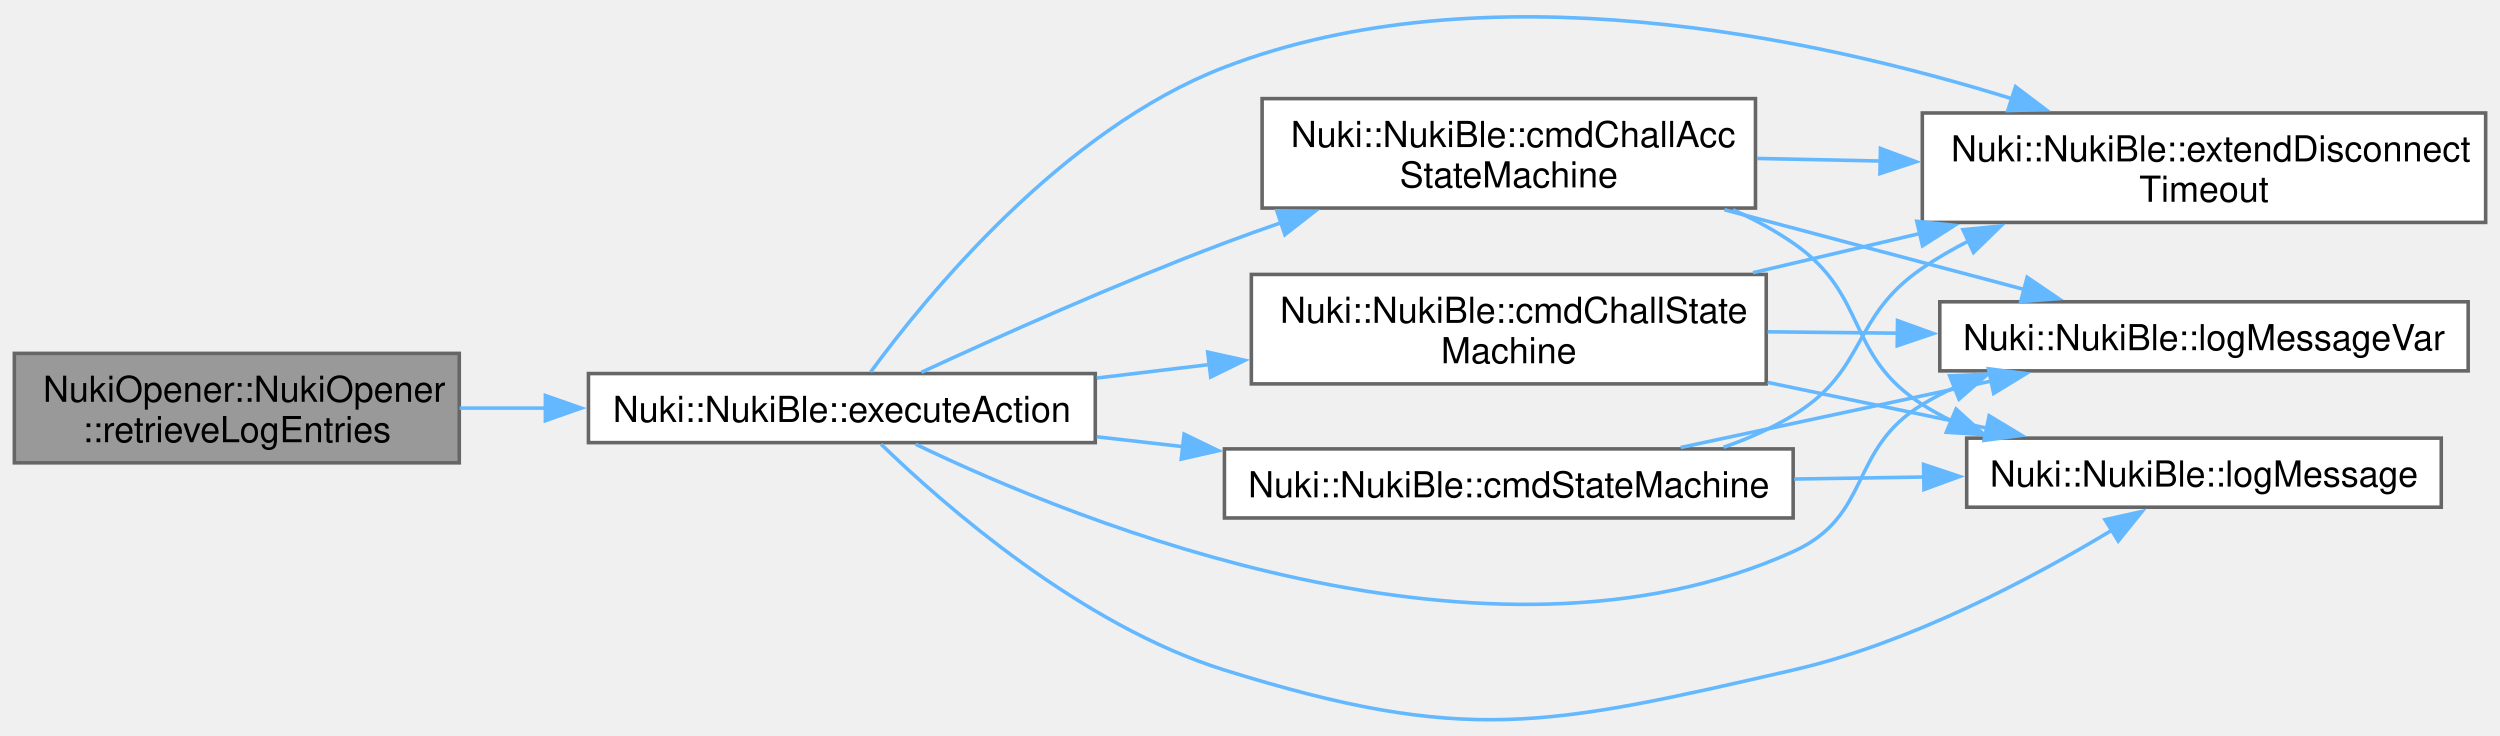
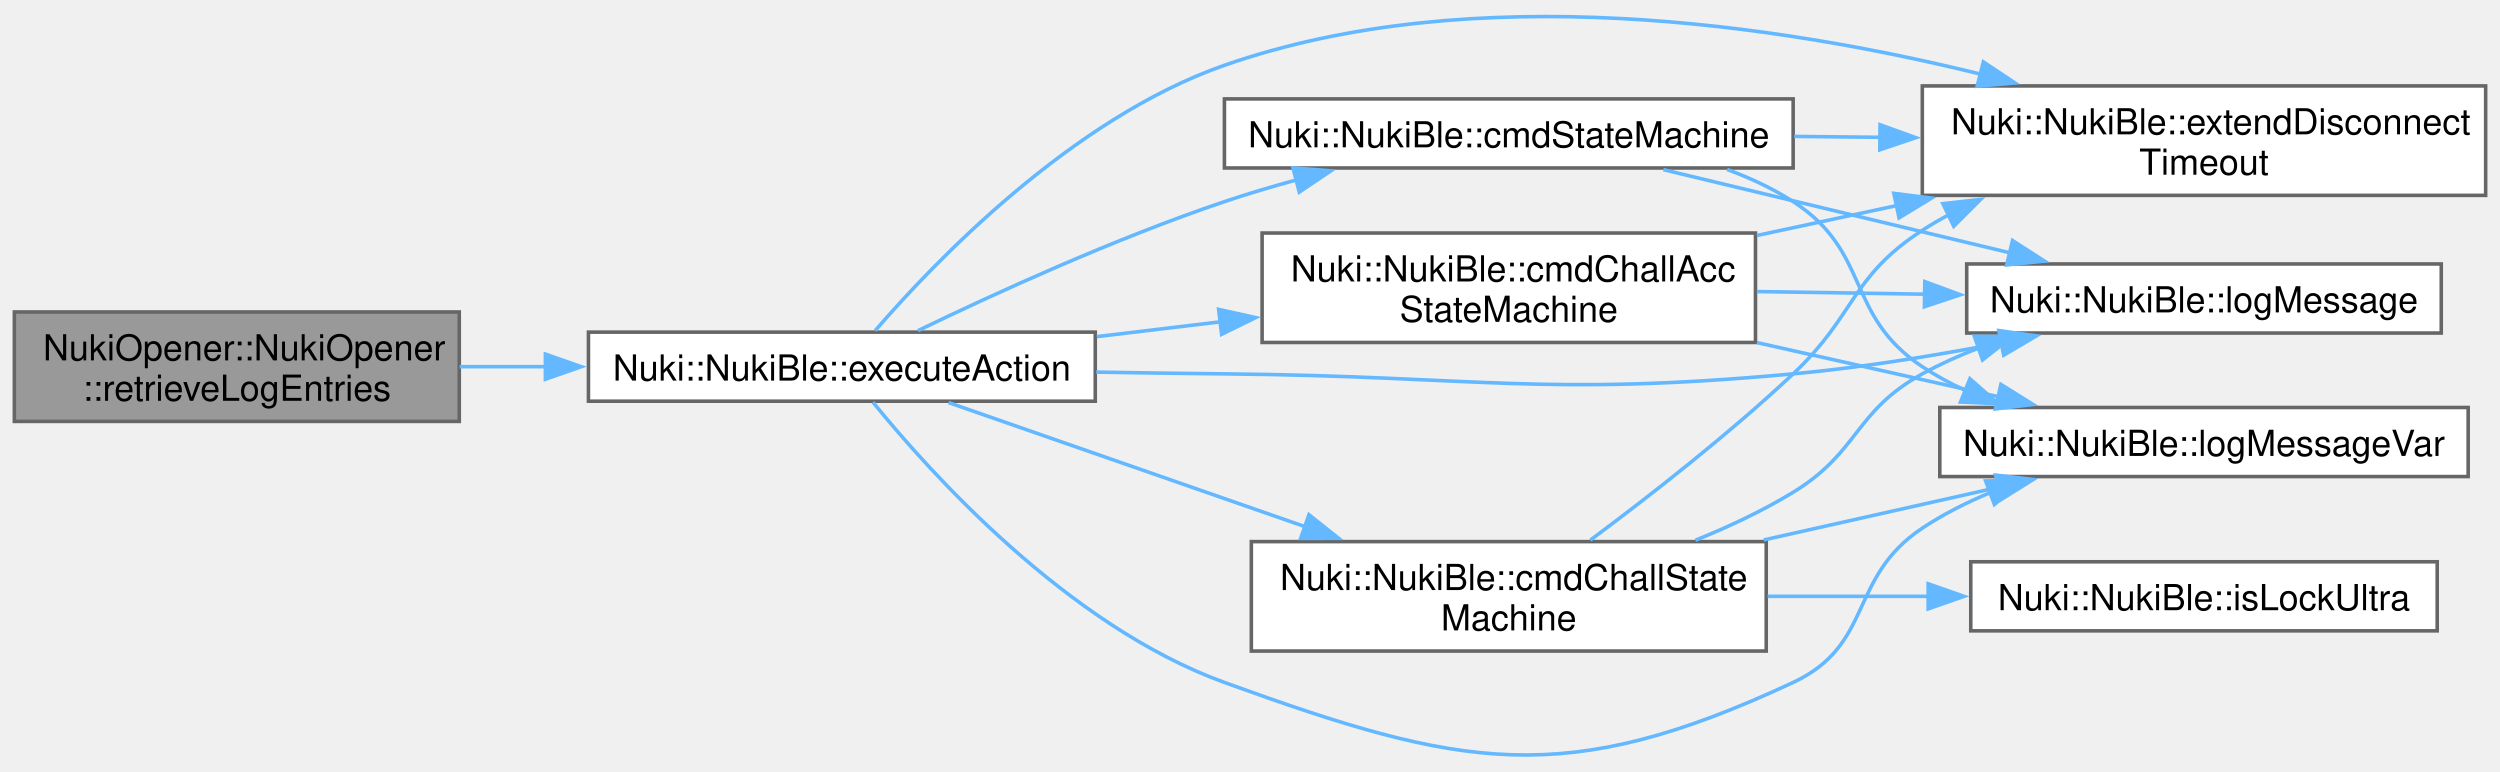
- <svg xmlns="http://www.w3.org/2000/svg" xmlns:xlink="http://www.w3.org/1999/xlink" width="697pt" height="205pt" viewBox="0.00 0.00 696.75 204.75">
-   <g id="graph0" class="graph" transform="scale(1 1) rotate(0) translate(4 200.75)">
+ <svg xmlns="http://www.w3.org/2000/svg" xmlns:xlink="http://www.w3.org/1999/xlink" width="697pt" height="215pt" viewBox="0.00 0.00 696.75 214.53">
+   <g id="graph0" class="graph" transform="scale(1 1) rotate(0) translate(4 210.53)">
    <g id="Node000001" class="node">
      <g id="a_Node000001">
        <a xlink:title="Request the opener via BLE to send the log entries.">
-           <polygon fill="#999999" stroke="#666666" points="124,-102.35 0,-102.35 0,-71.85 124,-71.85 124,-102.35" />
-           <text text-anchor="start" x="8" y="-88.85" font-family="Helvetica,sans-Serif" font-size="10.00">NukiOpener::NukiOpener</text>
-           <text text-anchor="middle" x="62" y="-77.6" font-family="Helvetica,sans-Serif" font-size="10.00">::retrieveLogEntries</text>
+           <polygon fill="#999999" stroke="#666666" points="124,-123.78 0,-123.78 0,-93.28 124,-93.28 124,-123.78" />
+           <text text-anchor="start" x="8" y="-110.28" font-family="Helvetica,sans-Serif" font-size="10.00">NukiOpener::NukiOpener</text>
+           <text text-anchor="middle" x="62" y="-99.03" font-family="Helvetica,sans-Serif" font-size="10.00">::retrieveLogEntries</text>
        </a>
      </g>
    </g>
    <g id="Node000002" class="node">
      <g id="a_Node000002">
        <a xlink:href="class_nuki_1_1_nuki_ble.html#af1f1e299e8d97e053bba80e92ba285d6" target="_top" xlink:title=" ">
-           <polygon fill="white" stroke="#666666" points="301.25,-96.73 160,-96.73 160,-77.48 301.25,-77.48 301.25,-96.73" />
-           <text text-anchor="middle" x="230.62" y="-83.23" font-family="Helvetica,sans-Serif" font-size="10.00">Nuki::NukiBle::executeAction</text>
+           <polygon fill="white" stroke="#666666" points="301.25,-118.16 160,-118.16 160,-98.91 301.25,-98.91 301.25,-118.16" />
+           <text text-anchor="middle" x="230.62" y="-104.66" font-family="Helvetica,sans-Serif" font-size="10.00">Nuki::NukiBle::executeAction</text>
        </a>
      </g>
    </g>
    <g id="edge1_Node000001_Node000002" class="edge">
      <g id="a_edge1_Node000001_Node000002">
        <a xlink:title=" ">
-           <path fill="none" stroke="#63b8ff" d="M124.1,-87.1C131.93,-87.1 140.04,-87.1 148.12,-87.1" />
-           <polygon fill="#63b8ff" stroke="#63b8ff" points="148,-90.6 158,-87.1 148,-83.6 148,-90.6" />
+           <path fill="none" stroke="#63b8ff" d="M124.1,-108.53C131.93,-108.53 140.04,-108.53 148.12,-108.53" />
+           <polygon fill="#63b8ff" stroke="#63b8ff" points="148,-112.03 158,-108.53 148,-105.03 148,-112.03" />
        </a>
      </g>
    </g>
    <g id="Node000003" class="node">
      <g id="a_Node000003">
        <a xlink:href="class_nuki_1_1_nuki_ble.html#ada0f3beebd95d35c122e25dd3f9eb886" target="_top" xlink:title=" ">
-           <polygon fill="white" stroke="#666666" points="485.25,-173.35 347.75,-173.35 347.75,-142.85 485.25,-142.85 485.25,-173.35" />
-           <text text-anchor="start" x="355.75" y="-159.85" font-family="Helvetica,sans-Serif" font-size="10.00">Nuki::NukiBle::cmdChallAcc</text>
-           <text text-anchor="middle" x="416.5" y="-148.6" font-family="Helvetica,sans-Serif" font-size="10.00">StateMachine</text>
+           <polygon fill="white" stroke="#666666" points="485.25,-145.78 347.75,-145.78 347.75,-115.28 485.25,-115.28 485.25,-145.78" />
+           <text text-anchor="start" x="355.75" y="-132.28" font-family="Helvetica,sans-Serif" font-size="10.00">Nuki::NukiBle::cmdChallAcc</text>
+           <text text-anchor="middle" x="416.5" y="-121.03" font-family="Helvetica,sans-Serif" font-size="10.00">StateMachine</text>
        </a>
      </g>
    </g>
    <g id="edge2_Node000002_Node000003" class="edge">
      <g id="a_edge2_Node000002_Node000003">
        <a xlink:title=" ">
-           <path fill="none" stroke="#63b8ff" d="M252.81,-97.09C273.95,-106.87 307.49,-121.9 337.25,-133.1 342.46,-135.06 347.89,-137 353.37,-138.89" />
-           <polygon fill="#63b8ff" stroke="#63b8ff" points="351.86,-142.08 362.46,-141.95 354.1,-135.44 351.86,-142.08" />
+           <path fill="none" stroke="#63b8ff" d="M301.66,-116.91C312.93,-118.26 324.66,-119.66 336.13,-121.04" />
+           <polygon fill="#63b8ff" stroke="#63b8ff" points="335.63,-124.5 345.97,-122.21 336.46,-117.55 335.63,-124.5" />
        </a>
      </g>
    </g>
    <g id="Node000004" class="node">
      <g id="a_Node000004">
        <a xlink:href="class_nuki_1_1_nuki_ble.html#a6e8fca90c04249660dce6cb993eb4495" target="_top" xlink:title=" ">
-           <polygon fill="white" stroke="#666666" points="688.75,-169.35 531.75,-169.35 531.75,-138.85 688.75,-138.85 688.75,-169.35" />
-           <text text-anchor="start" x="539.75" y="-155.85" font-family="Helvetica,sans-Serif" font-size="10.00">Nuki::NukiBle::extendDisconnect</text>
-           <text text-anchor="middle" x="610.25" y="-144.6" font-family="Helvetica,sans-Serif" font-size="10.00">Timeout</text>
-         </a>
-       </g>
-     </g>
-     <g id="edge14_Node000002_Node000004" class="edge">
-       <g id="a_edge14_Node000002_Node000004">
-         <a xlink:title=" ">
-           <path fill="none" stroke="#63b8ff" d="M238.64,-97.14C253.79,-117.83 291.89,-164.7 337.25,-182.1 409.76,-209.91 500.67,-190.75 556.86,-173.28" />
-           <polygon fill="#63b8ff" stroke="#63b8ff" points="557.72,-176.68 566.18,-170.29 555.58,-170.02 557.72,-176.68" />
+           <polygon fill="white" stroke="#666666" points="688.75,-186.78 531.75,-186.78 531.75,-156.28 688.75,-156.28 688.75,-186.78" />
+           <text text-anchor="start" x="539.75" y="-173.28" font-family="Helvetica,sans-Serif" font-size="10.00">Nuki::NukiBle::extendDisconnect</text>
+           <text text-anchor="middle" x="610.25" y="-162.03" font-family="Helvetica,sans-Serif" font-size="10.00">Timeout</text>
+         </a>
+       </g>
+     </g>
+     <g id="edge15_Node000002_Node000004" class="edge">
+       <g id="a_edge15_Node000002_Node000004">
+         <a xlink:title=" ">
+           <path fill="none" stroke="#63b8ff" d="M239.91,-118.58C256.2,-137.45 294.56,-177.63 337.25,-192.53 406.63,-216.76 491.82,-203.9 548.18,-190.02" />
+           <polygon fill="#63b8ff" stroke="#63b8ff" points="548.76,-193.48 557.58,-187.61 547.03,-186.7 548.76,-193.48" />
        </a>
      </g>
    </g>
    <g id="Node000005" class="node">
      <g id="a_Node000005">
        <a xlink:href="class_nuki_1_1_nuki_ble.html#ac7ce691d9c3e586474655d1663eb2e20" target="_top" xlink:title=" ">
-           <polygon fill="white" stroke="#666666" points="676.38,-78.73 544.12,-78.73 544.12,-59.48 676.38,-59.48 676.38,-78.73" />
-           <text text-anchor="middle" x="610.25" y="-65.23" font-family="Helvetica,sans-Serif" font-size="10.00">Nuki::NukiBle::logMessage</text>
-         </a>
-       </g>
-     </g>
-     <g id="edge15_Node000002_Node000005" class="edge">
-       <g id="a_edge15_Node000002_Node000005">
-         <a xlink:title=" ">
-           <path fill="none" stroke="#63b8ff" d="M241.56,-77.03C259.03,-60.1 297.24,-26.58 337.25,-14.1 404.5,6.88 427.09,1.66 495.75,-14.1 528.36,-21.59 562.48,-39.73 584.69,-53.14" />
-           <polygon fill="#63b8ff" stroke="#63b8ff" points="582.66,-56 593,-58.3 586.35,-50.06 582.66,-56" />
+           <polygon fill="white" stroke="#666666" points="676.38,-137.16 544.12,-137.16 544.12,-117.91 676.38,-117.91 676.38,-137.16" />
+           <text text-anchor="middle" x="610.25" y="-123.66" font-family="Helvetica,sans-Serif" font-size="10.00">Nuki::NukiBle::logMessage</text>
+         </a>
+       </g>
+     </g>
+     <g id="edge16_Node000002_Node000005" class="edge">
+       <g id="a_edge16_Node000002_Node000005">
+         <a xlink:title=" ">
+           <path fill="none" stroke="#63b8ff" d="M301.51,-107.02C313.43,-106.82 325.7,-106.64 337.25,-106.53 407.69,-105.87 425.6,-100.1 495.75,-106.53 514.84,-108.28 535.51,-111.66 553.91,-115.2" />
+           <polygon fill="#63b8ff" stroke="#63b8ff" points="553.07,-118.6 563.56,-117.12 554.43,-111.73 553.07,-118.6" />
        </a>
      </g>
    </g>
    <g id="Node000006" class="node">
      <g id="a_Node000006">
        <a xlink:href="class_nuki_1_1_nuki_ble.html#af3650133f46aeca48a5f01b95d23ab71" target="_top" xlink:title=" ">
-           <polygon fill="white" stroke="#666666" points="683.88,-116.73 536.62,-116.73 536.62,-97.48 683.88,-97.48 683.88,-116.73" />
-           <text text-anchor="middle" x="610.25" y="-103.23" font-family="Helvetica,sans-Serif" font-size="10.00">Nuki::NukiBle::logMessageVar</text>
-         </a>
-       </g>
-     </g>
-     <g id="edge16_Node000002_Node000006" class="edge">
-       <g id="a_edge16_Node000002_Node000006">
-         <a xlink:title=" ">
-           <path fill="none" stroke="#63b8ff" d="M251.2,-77.03C296.43,-55.24 410.83,-8.66 495.75,-47.1 517.84,-57.1 511.02,-75.52 531.75,-88.1 534.68,-89.88 537.76,-91.49 540.94,-92.95" />
-           <polygon fill="#63b8ff" stroke="#63b8ff" points="539.38,-96.09 549.97,-96.55 541.98,-89.59 539.38,-96.09" />
+           <polygon fill="white" stroke="#666666" points="683.88,-97.16 536.62,-97.16 536.62,-77.91 683.88,-77.91 683.88,-97.16" />
+           <text text-anchor="middle" x="610.25" y="-83.66" font-family="Helvetica,sans-Serif" font-size="10.00">Nuki::NukiBle::logMessageVar</text>
+         </a>
+       </g>
+     </g>
+     <g id="edge17_Node000002_Node000006" class="edge">
+       <g id="a_edge17_Node000002_Node000006">
+         <a xlink:title=" ">
+           <path fill="none" stroke="#63b8ff" d="M239.3,-98.62C255.11,-79.14 293.49,-36.37 337.25,-20.53 403.49,3.44 431.92,9.27 495.75,-20.53 518.33,-31.08 511,-49.73 531.75,-63.53 537.6,-67.42 544.11,-70.71 550.8,-73.48" />
+           <polygon fill="#63b8ff" stroke="#63b8ff" points="549.39,-76.69 559.99,-76.89 551.83,-70.13 549.39,-76.69" />
        </a>
      </g>
    </g>
    <g id="Node000007" class="node">
      <g id="a_Node000007">
        <a xlink:href="class_nuki_1_1_nuki_ble.html#a59169a9f492793762e3c6ba39b611b07" target="_top" xlink:title=" ">
-           <polygon fill="white" stroke="#666666" points="488.25,-124.35 344.75,-124.35 344.75,-93.85 488.25,-93.85 488.25,-124.35" />
-           <text text-anchor="start" x="352.75" y="-110.85" font-family="Helvetica,sans-Serif" font-size="10.00">Nuki::NukiBle::cmdChallState</text>
-           <text text-anchor="middle" x="416.5" y="-99.6" font-family="Helvetica,sans-Serif" font-size="10.00">Machine</text>
+           <polygon fill="white" stroke="#666666" points="488.25,-59.78 344.75,-59.78 344.75,-29.28 488.25,-29.28 488.25,-59.78" />
+           <text text-anchor="start" x="352.75" y="-46.28" font-family="Helvetica,sans-Serif" font-size="10.00">Nuki::NukiBle::cmdChallState</text>
+           <text text-anchor="middle" x="416.5" y="-35.03" font-family="Helvetica,sans-Serif" font-size="10.00">Machine</text>
        </a>
      </g>
    </g>
    <g id="edge6_Node000002_Node000007" class="edge">
      <g id="a_edge6_Node000002_Node000007">
        <a xlink:title=" ">
-           <path fill="none" stroke="#63b8ff" d="M301.66,-95.48C311.95,-96.71 322.62,-97.99 333.13,-99.25" />
-           <polygon fill="#63b8ff" stroke="#63b8ff" points="332.59,-102.71 342.93,-100.42 333.42,-95.76 332.59,-102.71" />
+           <path fill="none" stroke="#63b8ff" d="M260.36,-98.53C286.85,-89.31 326.93,-75.36 359.71,-63.95" />
+           <polygon fill="#63b8ff" stroke="#63b8ff" points="360.8,-67.28 369.09,-60.69 358.49,-60.67 360.8,-67.28" />
+         </a>
+       </g>
+     </g>
+     <g id="Node000009" class="node">
+       <g id="a_Node000009">
+         <a xlink:href="class_nuki_1_1_nuki_ble.html#ad135bb1455665decfddff67772c1d411" target="_top" xlink:title=" ">
+           <polygon fill="white" stroke="#666666" points="495.75,-183.16 337.25,-183.16 337.25,-163.91 495.75,-163.91 495.75,-183.16" />
+           <text text-anchor="middle" x="416.5" y="-169.66" font-family="Helvetica,sans-Serif" font-size="10.00">Nuki::NukiBle::cmdStateMachine</text>
+         </a>
+       </g>
+     </g>
+     <g id="edge11_Node000002_Node000009" class="edge">
+       <g id="a_edge11_Node000002_Node000009">
+         <a xlink:title=" ">
+           <path fill="none" stroke="#63b8ff" d="M251.86,-118.59C272.82,-128.72 306.73,-144.27 337.25,-154.53 343.77,-156.73 350.68,-158.78 357.58,-160.66" />
+           <polygon fill="#63b8ff" stroke="#63b8ff" points="356.34,-163.96 366.9,-163.1 358.11,-157.19 356.34,-163.96" />
+         </a>
+       </g>
+     </g>
+     <g id="edge3_Node000003_Node000004" class="edge">
+       <g id="a_edge3_Node000003_Node000004">
+         <a xlink:title=" ">
+           <path fill="none" stroke="#63b8ff" d="M485.64,-145.1C498.34,-147.82 511.75,-150.69 524.87,-153.49" />
+           <polygon fill="#63b8ff" stroke="#63b8ff" points="523.81,-156.84 534.32,-155.51 525.27,-150 523.81,-156.84" />
+         </a>
+       </g>
+     </g>
+     <g id="edge4_Node000003_Node000005" class="edge">
+       <g id="a_edge4_Node000003_Node000005">
+         <a xlink:title=" ">
+           <path fill="none" stroke="#63b8ff" d="M485.64,-129.47C500.89,-129.23 517.16,-128.97 532.72,-128.73" />
+           <polygon fill="#63b8ff" stroke="#63b8ff" points="532.44,-132.24 542.38,-128.58 532.33,-125.24 532.44,-132.24" />
+         </a>
+       </g>
+     </g>
+     <g id="edge5_Node000003_Node000006" class="edge">
+       <g id="a_edge5_Node000003_Node000006">
+         <a xlink:title=" ">
+           <path fill="none" stroke="#63b8ff" d="M485.64,-115.25C507.73,-110.3 531.95,-104.87 553.07,-100.13" />
+           <polygon fill="#63b8ff" stroke="#63b8ff" points="553.65,-103.59 562.64,-97.99 552.11,-96.76 553.65,-103.59" />
+         </a>
+       </g>
+     </g>
+     <g id="edge7_Node000007_Node000004" class="edge">
+       <g id="a_edge7_Node000007_Node000004">
+         <a xlink:title=" ">
+           <path fill="none" stroke="#63b8ff" d="M439.22,-60.19C455.38,-72.21 477.68,-89.57 495.75,-106.53 513.18,-122.91 511.68,-133.53 531.75,-146.53 534.14,-148.08 536.63,-149.54 539.19,-150.91" />
+           <polygon fill="#63b8ff" stroke="#63b8ff" points="537.48,-153.97 548.01,-155.15 540.51,-147.66 537.48,-153.97" />
+         </a>
+       </g>
+     </g>
+     <g id="edge9_Node000007_Node000005" class="edge">
+       <g id="a_edge9_Node000007_Node000005">
+         <a xlink:title=" ">
+           <path fill="none" stroke="#63b8ff" d="M468.52,-60.17C477.88,-63.94 487.34,-68.4 495.75,-73.53 514.27,-84.85 512.74,-96.06 531.75,-106.53 536.74,-109.28 542.1,-111.68 547.6,-113.78" />
+           <polygon fill="#63b8ff" stroke="#63b8ff" points="546.25,-117.02 556.84,-116.97 548.53,-110.4 546.25,-117.02" />
+         </a>
+       </g>
+     </g>
+     <g id="edge10_Node000007_Node000006" class="edge">
+       <g id="a_edge10_Node000007_Node000006">
+         <a xlink:title=" ">
+           <path fill="none" stroke="#63b8ff" d="M487.54,-60.24C509.11,-65.08 532.57,-70.34 553.09,-74.94" />
+           <polygon fill="#63b8ff" stroke="#63b8ff" points="552.15,-78.32 562.67,-77.09 553.68,-71.49 552.15,-78.32" />
        </a>
      </g>
    </g>
    <g id="Node000008" class="node">
      <g id="a_Node000008">
-         <a xlink:href="class_nuki_1_1_nuki_ble.html#ad135bb1455665decfddff67772c1d411" target="_top" xlink:title=" ">
-           <polygon fill="white" stroke="#666666" points="495.75,-75.73 337.25,-75.73 337.25,-56.48 495.75,-56.48 495.75,-75.73" />
-           <text text-anchor="middle" x="416.5" y="-62.23" font-family="Helvetica,sans-Serif" font-size="10.00">Nuki::NukiBle::cmdStateMachine</text>
-         </a>
-       </g>
-     </g>
-     <g id="edge10_Node000002_Node000008" class="edge">
-       <g id="a_edge10_Node000002_Node000008">
-         <a xlink:title=" ">
-           <path fill="none" stroke="#63b8ff" d="M301.66,-79.1C309.53,-78.21 317.62,-77.28 325.69,-76.36" />
-           <polygon fill="#63b8ff" stroke="#63b8ff" points="326.01,-79.85 335.55,-75.23 325.22,-72.89 326.01,-79.85" />
-         </a>
-       </g>
-     </g>
-     <g id="edge3_Node000003_Node000004" class="edge">
-       <g id="a_edge3_Node000003_Node000004">
-         <a xlink:title=" ">
-           <path fill="none" stroke="#63b8ff" d="M485.64,-156.68C496.79,-156.45 508.47,-156.2 520.03,-155.96" />
-           <polygon fill="#63b8ff" stroke="#63b8ff" points="520.08,-159.46 530.01,-155.76 519.94,-152.46 520.08,-159.46" />
-         </a>
-       </g>
-     </g>
-     <g id="edge4_Node000003_Node000005" class="edge">
-       <g id="a_edge4_Node000003_Node000005">
-         <a xlink:title=" ">
-           <path fill="none" stroke="#63b8ff" d="M478.97,-142.38C484.88,-139.73 490.58,-136.66 495.75,-133.1 516.85,-118.58 510.16,-101.89 531.75,-88.1 534.34,-86.45 537.07,-84.94 539.88,-83.56" />
-           <polygon fill="#63b8ff" stroke="#63b8ff" points="541.16,-86.82 549.01,-79.7 538.44,-80.37 541.16,-86.82" />
-         </a>
-       </g>
-     </g>
-     <g id="edge5_Node000003_Node000006" class="edge">
-       <g id="a_edge5_Node000003_Node000006">
-         <a xlink:title=" ">
-           <path fill="none" stroke="#63b8ff" d="M476.6,-142.38C503.44,-135.25 534.81,-126.9 560.3,-120.12" />
-           <polygon fill="#63b8ff" stroke="#63b8ff" points="560.97,-123.56 569.74,-117.61 559.18,-116.8 560.97,-123.56" />
-         </a>
-       </g>
-     </g>
-     <g id="edge7_Node000007_Node000004" class="edge">
-       <g id="a_edge7_Node000007_Node000004">
-         <a xlink:title=" ">
-           <path fill="none" stroke="#63b8ff" d="M484.56,-124.84C499.6,-128.37 515.68,-132.14 531.12,-135.77" />
-           <polygon fill="#63b8ff" stroke="#63b8ff" points="530.21,-139.15 540.75,-138.03 531.81,-132.33 530.21,-139.15" />
-         </a>
-       </g>
-     </g>
-     <g id="edge8_Node000007_Node000005" class="edge">
-       <g id="a_edge8_Node000007_Node000005">
-         <a xlink:title=" ">
-           <path fill="none" stroke="#63b8ff" d="M488.63,-94.26C508.76,-90.06 530.46,-85.54 549.83,-81.5" />
-           <polygon fill="#63b8ff" stroke="#63b8ff" points="550.38,-84.96 559.45,-79.49 548.95,-78.11 550.38,-84.96" />
-         </a>
-       </g>
-     </g>
-     <g id="edge9_Node000007_Node000006" class="edge">
-       <g id="a_edge9_Node000007_Node000006">
-         <a xlink:title=" ">
-           <path fill="none" stroke="#63b8ff" d="M488.63,-108.36C500.42,-108.24 512.75,-108.11 524.83,-107.98" />
-           <polygon fill="#63b8ff" stroke="#63b8ff" points="524.84,-111.48 534.8,-107.88 524.76,-104.48 524.84,-111.48" />
-         </a>
-       </g>
-     </g>
-     <g id="edge11_Node000008_Node000004" class="edge">
-       <g id="a_edge11_Node000008_Node000004">
-         <a xlink:title=" ">
-           <path fill="none" stroke="#63b8ff" d="M476.34,-76.18C483.14,-78.55 489.77,-81.48 495.75,-85.1 516.5,-97.66 511.71,-112.44 531.75,-126.1 535.85,-128.9 540.26,-131.45 544.83,-133.77" />
-           <polygon fill="#63b8ff" stroke="#63b8ff" points="543.08,-136.82 553.62,-137.86 546.03,-130.47 543.08,-136.82" />
-         </a>
-       </g>
-     </g>
-     <g id="edge12_Node000008_Node000005" class="edge">
-       <g id="a_edge12_Node000008_Node000005">
-         <a xlink:title=" ">
-           <path fill="none" stroke="#63b8ff" d="M496.05,-67.33C508.04,-67.52 520.4,-67.71 532.36,-67.9" />
-           <polygon fill="#63b8ff" stroke="#63b8ff" points="532.1,-71.4 542.16,-68.05 532.21,-64.4 532.1,-71.4" />
-         </a>
-       </g>
-     </g>
-     <g id="edge13_Node000008_Node000006" class="edge">
-       <g id="a_edge13_Node000008_Node000006">
-         <a xlink:title=" ">
-           <path fill="none" stroke="#63b8ff" d="M464.41,-76.13C490.52,-81.72 523.27,-88.72 551.01,-94.65" />
-           <polygon fill="#63b8ff" stroke="#63b8ff" points="550.17,-98.05 560.68,-96.72 551.64,-91.2 550.17,-98.05" />
+         <a xlink:href="class_nuki_1_1_nuki_ble.html#a25207bb564a4b54b8dd8c872177b53a7" target="_top" xlink:title="Returns if BLE is pairing/paired/connected with a Smart Lock Ultra.">
+           <polygon fill="white" stroke="#666666" points="675.25,-54.16 545.25,-54.16 545.25,-34.91 675.25,-34.91 675.25,-54.16" />
+           <text text-anchor="middle" x="610.25" y="-40.66" font-family="Helvetica,sans-Serif" font-size="10.00">Nuki::NukiBle::isLockUltra</text>
+         </a>
+       </g>
+     </g>
+     <g id="edge8_Node000007_Node000008" class="edge">
+       <g id="a_edge8_Node000007_Node000008">
+         <a xlink:title=" ">
+           <path fill="none" stroke="#63b8ff" d="M488.63,-44.53C503.32,-44.53 518.85,-44.53 533.69,-44.53" />
+           <polygon fill="#63b8ff" stroke="#63b8ff" points="533.37,-48.03 543.37,-44.53 533.37,-41.03 533.37,-48.03" />
+         </a>
+       </g>
+     </g>
+     <g id="edge12_Node000009_Node000004" class="edge">
+       <g id="a_edge12_Node000009_Node000004">
+         <a xlink:title=" ">
+           <path fill="none" stroke="#63b8ff" d="M496.05,-172.71C503.99,-172.63 512.1,-172.55 520.14,-172.46" />
+           <polygon fill="#63b8ff" stroke="#63b8ff" points="519.97,-175.96 529.93,-172.36 519.9,-168.97 519.97,-175.96" />
+         </a>
+       </g>
+     </g>
+     <g id="edge13_Node000009_Node000005" class="edge">
+       <g id="a_edge13_Node000009_Node000005">
+         <a xlink:title=" ">
+           <path fill="none" stroke="#63b8ff" d="M459.58,-163.44C488.05,-156.61 525.89,-147.53 556.39,-140.21" />
+           <polygon fill="#63b8ff" stroke="#63b8ff" points="556.89,-143.69 565.8,-137.96 555.26,-136.89 556.89,-143.69" />
+         </a>
+       </g>
+     </g>
+     <g id="edge14_Node000009_Node000006" class="edge">
+       <g id="a_edge14_Node000009_Node000006">
+         <a xlink:title=" ">
+           <path fill="none" stroke="#63b8ff" d="M477.36,-163.49C483.83,-161.11 490.11,-158.17 495.75,-154.53 517.57,-140.47 510.12,-122.88 531.75,-108.53 535.5,-106.05 539.53,-103.85 543.72,-101.92" />
+           <polygon fill="#63b8ff" stroke="#63b8ff" points="545.01,-105.17 552.97,-98.19 542.39,-98.68 545.01,-105.17" />
        </a>
      </g>
    </g>
  </g>
</svg>
